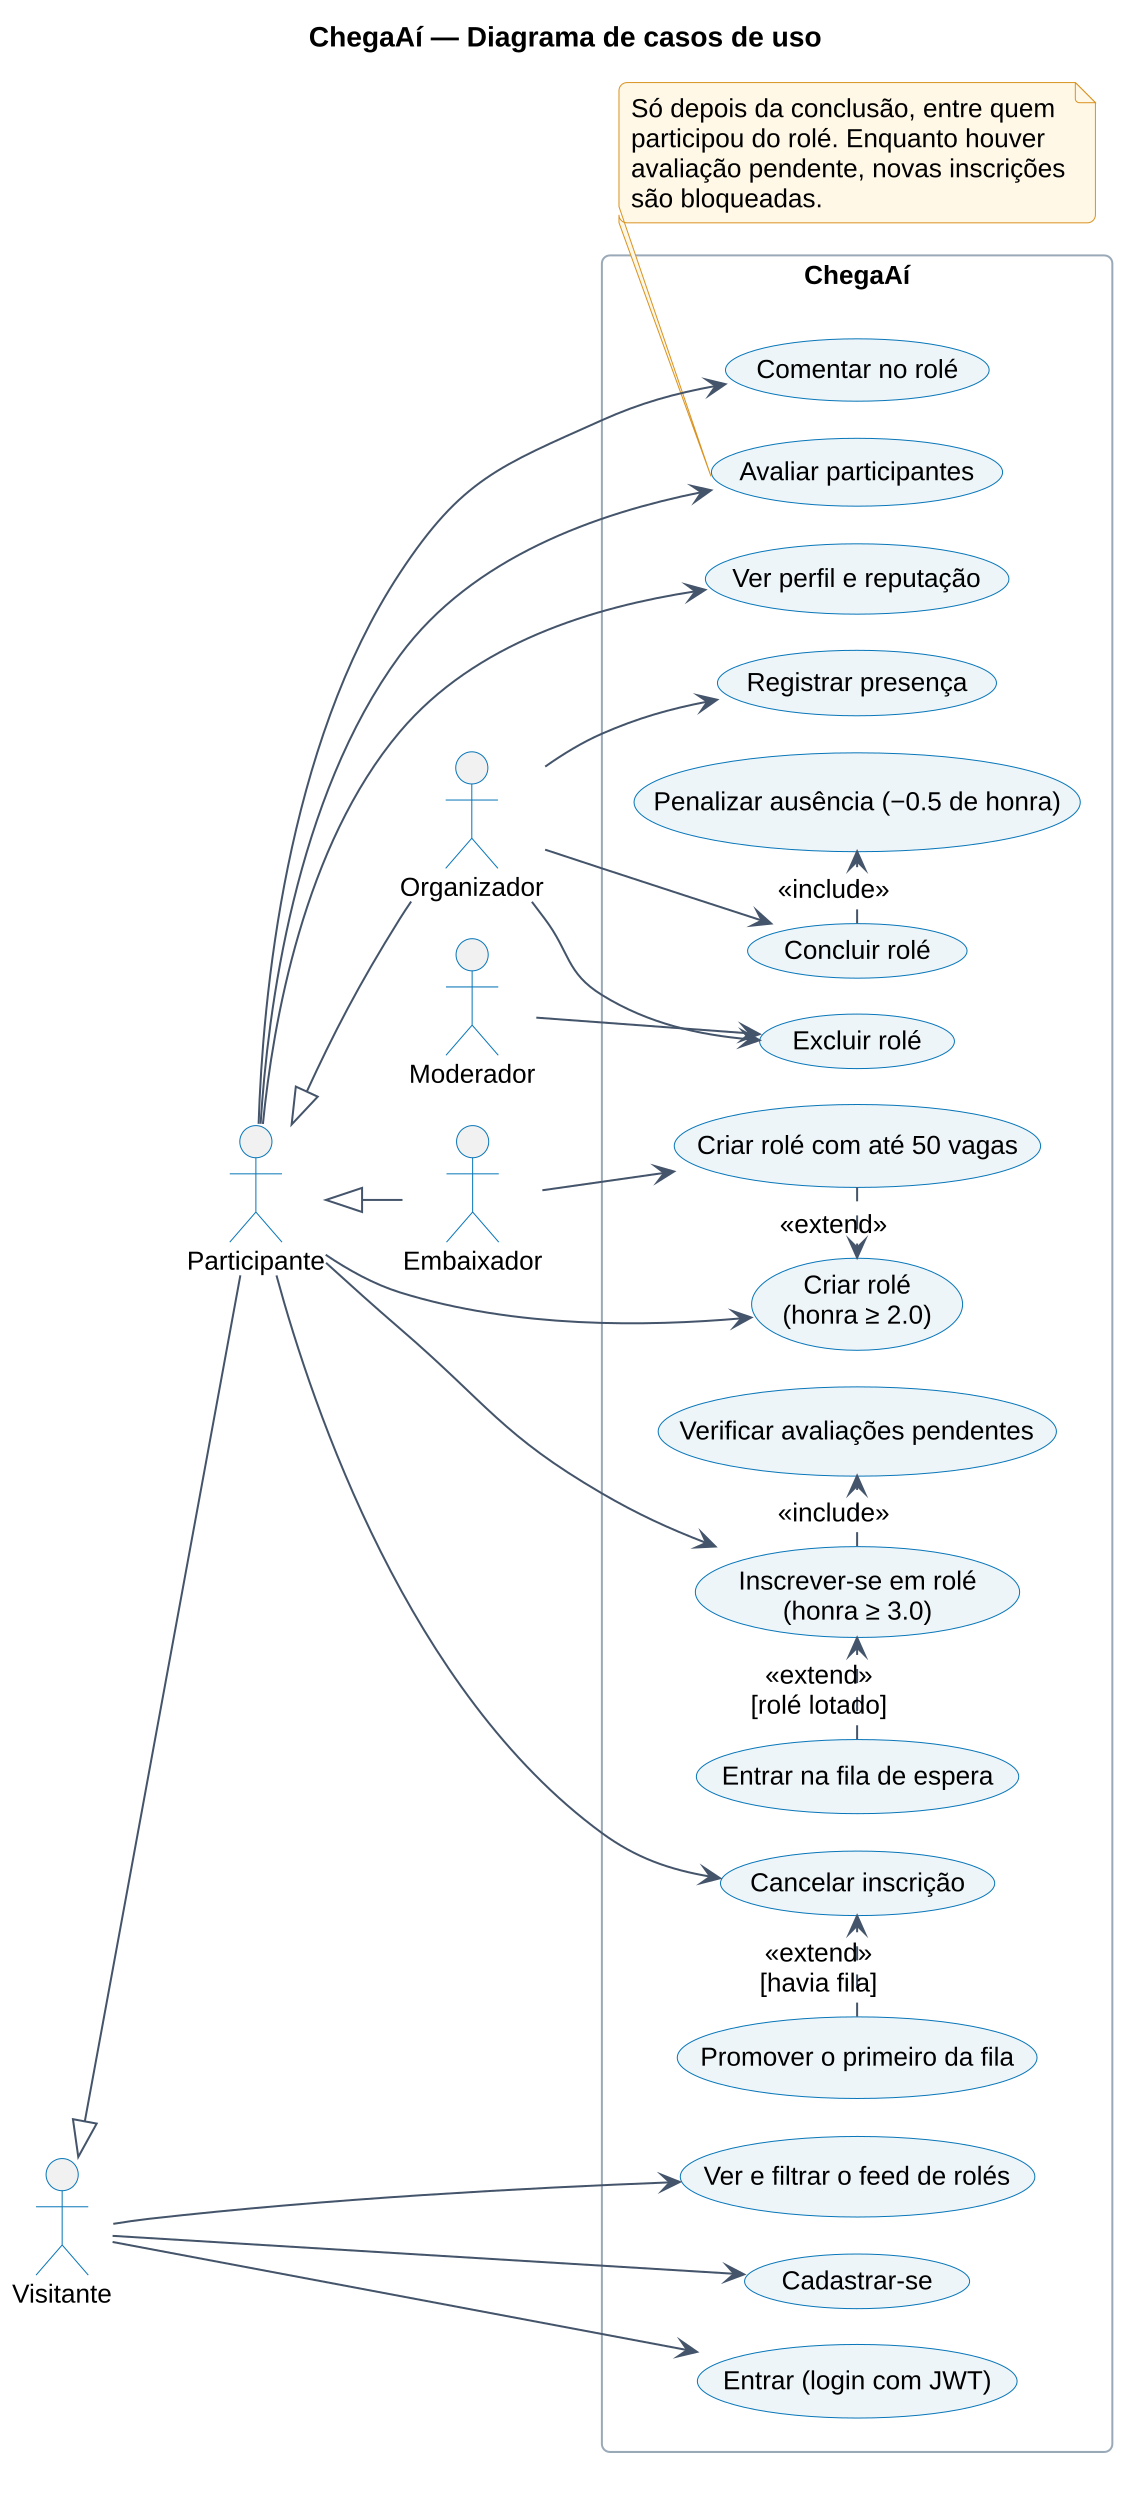
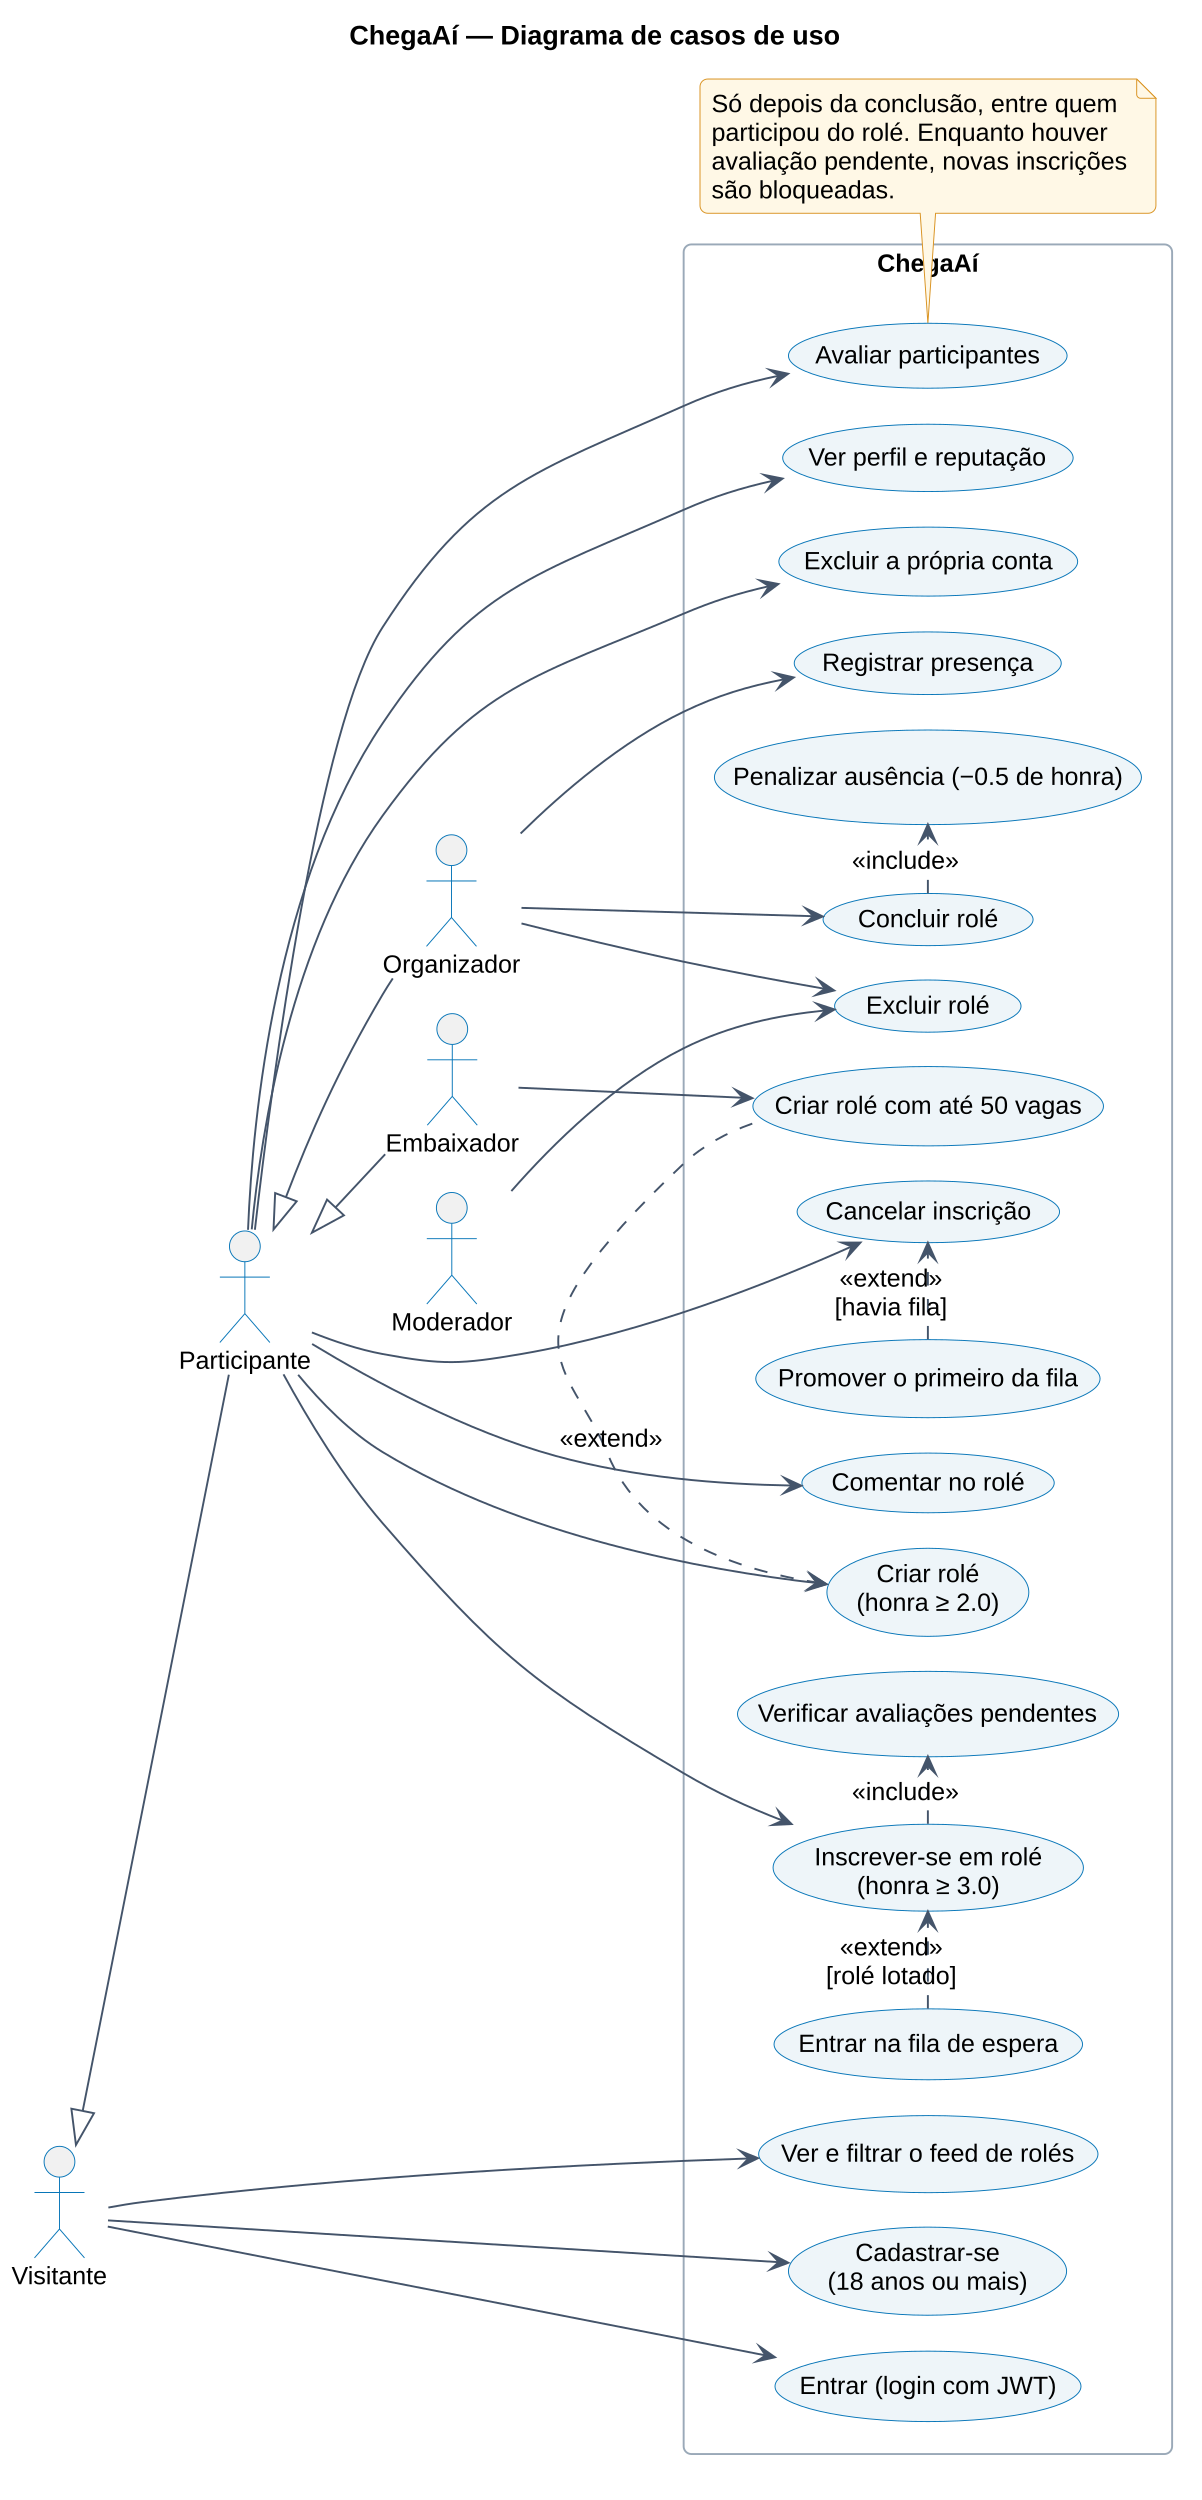
- <svg xmlns="http://www.w3.org/2000/svg" version="1.1" data-diagram-type="DESCRIPTION" style="width:569px;height:1244px;background:#FFFFFF;" width="569px" height="1244px" viewBox="0 0 569 1244" zoomAndPan="magnify" preserveAspectRatio="none" contentStyleType="text/css">
+ <svg xmlns="http://www.w3.org/2000/svg" version="1.1" data-diagram-type="DESCRIPTION" style="width:625px;height:1300px;background:#FFFFFF;" width="625px" height="1300px" viewBox="0 0 625 1300" zoomAndPan="magnify" preserveAspectRatio="none" contentStyleType="text/css">
  <defs />
  <g font-family="sans-serif" lengthAdjust="spacing">
    <g class="title" data-source-line="3">
-       <text x="153.654" y="23.132" fill="#000" font-size="14" textLength="255.192" font-weight="700" font-family="Arial">ChegaAí — Diagrama de casos de uso</text>
+       <text x="181.654" y="23.132" fill="#000" font-size="14" textLength="255.192" font-weight="700" font-family="Arial">ChegaAí — Diagrama de casos de uso</text>
    </g>
    <g class="cluster" data-qualified-name="ChegaA." id="ent0009" data-source-line="15">
-       <rect x="299.5" y="127.099" width="254" height="1093" fill="none" style="stroke:#9AA9B8;stroke-width:1;" rx="4" ry="4" />
-       <text x="400.135" y="141.292" fill="#000" font-size="13" textLength="52.73" font-weight="700" font-family="Arial">ChegaAí</text>
+       <rect x="355.5" y="127.099" width="254" height="1149" fill="none" style="stroke:#9AA9B8;stroke-width:1;" rx="4" ry="4" />
+       <text x="456.135" y="141.292" fill="#000" font-size="13" textLength="52.73" font-weight="700" font-family="Arial">ChegaAí</text>
    </g>
    <g class="entity" data-qualified-name="Visitante" id="ent0001" data-source-line="6">
-       <ellipse cx="30.93" cy="1082.099" rx="8" ry="8" fill="#F1F1F1" style="stroke:#0876B8;stroke-width:0.5;" />
-       <path d="M30.93,1090.099 L30.93,1117.099 M17.93,1098.099 L43.93,1098.099 M30.93,1117.099 L17.93,1132.099 M30.93,1117.099 L43.93,1132.099" style="stroke:#0876B8;stroke-width:0.5;" fill="none" />
-       <text x="6" y="1145.792" fill="#000" font-size="13" textLength="49.861" font-family="Arial">Visitante</text>
+       <ellipse cx="30.93" cy="1124.099" rx="8" ry="8" fill="#F1F1F1" style="stroke:#0876B8;stroke-width:0.5;" />
+       <path d="M30.93,1132.099 L30.93,1159.099 M17.93,1140.099 L43.93,1140.099 M30.93,1159.099 L17.93,1174.099 M30.93,1159.099 L43.93,1174.099" style="stroke:#0876B8;stroke-width:0.5;" fill="none" />
+       <text x="6" y="1187.792" fill="#000" font-size="13" textLength="49.861" font-family="Arial">Visitante</text>
    </g>
    <g class="entity" data-qualified-name="Participante" id="ent0002" data-source-line="7">
-       <ellipse cx="127.325" cy="568.099" rx="8" ry="8" fill="#F1F1F1" style="stroke:#0876B8;stroke-width:0.5;" />
-       <path d="M127.325,576.099 L127.325,603.099 M114.325,584.099 L140.325,584.099 M127.325,603.099 L114.325,618.099 M127.325,603.099 L140.325,618.099" style="stroke:#0876B8;stroke-width:0.5;" fill="none" />
-       <text x="93" y="631.792" fill="#000" font-size="13" textLength="68.65" font-family="Arial">Participante</text>
+       <ellipse cx="127.325" cy="648.099" rx="8" ry="8" fill="#F1F1F1" style="stroke:#0876B8;stroke-width:0.5;" />
+       <path d="M127.325,656.099 L127.325,683.099 M114.325,664.099 L140.325,664.099 M127.325,683.099 L114.325,698.099 M127.325,683.099 L140.325,698.099" style="stroke:#0876B8;stroke-width:0.5;" fill="none" />
+       <text x="93" y="711.792" fill="#000" font-size="13" textLength="68.65" font-family="Arial">Participante</text>
    </g>
    <g class="entity" data-qualified-name="Organizador" id="ent0003" data-source-line="8">
-       <ellipse cx="234.769" cy="382.099" rx="8" ry="8" fill="#F1F1F1" style="stroke:#0876B8;stroke-width:0.5;" />
-       <path d="M234.769,390.099 L234.769,417.099 M221.769,398.099 L247.769,398.099 M234.769,417.099 L221.769,432.099 M234.769,417.099 L247.769,432.099" style="stroke:#0876B8;stroke-width:0.5;" fill="none" />
-       <text x="199" y="445.792" fill="#000" font-size="13" textLength="71.538" font-family="Arial">Organizador</text>
+       <ellipse cx="234.769" cy="442.099" rx="8" ry="8" fill="#F1F1F1" style="stroke:#0876B8;stroke-width:0.5;" />
+       <path d="M234.769,450.099 L234.769,477.099 M221.769,458.099 L247.769,458.099 M234.769,477.099 L221.769,492.099 M234.769,477.099 L247.769,492.099" style="stroke:#0876B8;stroke-width:0.5;" fill="none" />
+       <text x="199" y="505.792" fill="#000" font-size="13" textLength="71.538" font-family="Arial">Organizador</text>
    </g>
    <g class="entity" data-qualified-name="Embaixador" id="ent0004" data-source-line="9">
-       <ellipse cx="235.184" cy="568.099" rx="8" ry="8" fill="#F1F1F1" style="stroke:#0876B8;stroke-width:0.5;" />
-       <path d="M235.184,576.099 L235.184,603.099 M222.184,584.099 L248.184,584.099 M235.184,603.099 L222.184,618.099 M235.184,603.099 L248.184,618.099" style="stroke:#0876B8;stroke-width:0.5;" fill="none" />
-       <text x="200.5" y="631.792" fill="#000" font-size="13" textLength="69.367" font-family="Arial">Embaixador</text>
+       <ellipse cx="235.184" cy="535.099" rx="8" ry="8" fill="#F1F1F1" style="stroke:#0876B8;stroke-width:0.5;" />
+       <path d="M235.184,543.099 L235.184,570.099 M222.184,551.099 L248.184,551.099 M235.184,570.099 L222.184,585.099 M235.184,570.099 L248.184,585.099" style="stroke:#0876B8;stroke-width:0.5;" fill="none" />
+       <text x="200.5" y="598.792" fill="#000" font-size="13" textLength="69.367" font-family="Arial">Embaixador</text>
    </g>
    <g class="entity" data-qualified-name="Moderador" id="ent0005" data-source-line="10">
-       <ellipse cx="234.934" cy="475.099" rx="8" ry="8" fill="#F1F1F1" style="stroke:#0876B8;stroke-width:0.5;" />
-       <path d="M234.934,483.099 L234.934,510.099 M221.934,491.099 L247.934,491.099 M234.934,510.099 L221.934,525.099 M234.934,510.099 L247.934,525.099" style="stroke:#0876B8;stroke-width:0.5;" fill="none" />
-       <text x="203.5" y="538.792" fill="#000" font-size="13" textLength="62.867" font-family="Arial">Moderador</text>
-     </g>
-     <g class="entity" data-qualified-name="GMN46" id="ent0047" data-source-line="63">
-       <path d="M308,45.099 L308,102.791 L353.812,237.066 L308,110.791 L308,106.894 A4,4 0 0 0 312,110.894 L541.081,110.894 A4,4 0 0 0 545.081,106.894 L545.081,51.099 L535.081,41.099 L312,41.099 A4,4 0 0 0 308,45.099" style="stroke:#D99220;stroke-width:0.5;" fill="#FFF8E6" />
-       <path d="M535.081,41.099 L535.081,49.099 A2,2 0 0 0 537.081,51.099 L545.081,51.099 L535.081,41.099" style="stroke:#D99220;stroke-width:0.5;" fill="#FFF8E6" />
-       <text x="314" y="58.292" fill="#000" font-size="13" textLength="211.028" font-family="Arial">Só depois da conclusão, entre quem</text>
-       <text x="314" y="73.241" fill="#000" font-size="13" textLength="205.975" font-family="Arial">participou do rolé. Enquanto houver</text>
-       <text x="314" y="88.19" fill="#000" font-size="13" textLength="216.081" font-family="Arial">avaliação pendente, novas inscrições</text>
-       <text x="314" y="103.139" fill="#000" font-size="13" textLength="95.412" font-family="Arial">são bloqueadas.</text>
+       <ellipse cx="234.934" cy="628.099" rx="8" ry="8" fill="#F1F1F1" style="stroke:#0876B8;stroke-width:0.5;" />
+       <path d="M234.934,636.099 L234.934,663.099 M221.934,644.099 L247.934,644.099 M234.934,663.099 L221.934,678.099 M234.934,663.099 L247.934,678.099" style="stroke:#0876B8;stroke-width:0.5;" fill="none" />
+       <text x="203.5" y="691.792" fill="#000" font-size="13" textLength="62.867" font-family="Arial">Moderador</text>
+     </g>
+     <g class="entity" data-qualified-name="GMN48" id="ent0049" data-source-line="65">
+       <path d="M364,45.099 L364,106.894 A4,4 0 0 0 368,110.894 L478.5,110.894 L482.5,168.067 L486.5,110.894 L597.081,110.894 A4,4 0 0 0 601.081,106.894 L601.081,51.099 L591.081,41.099 L368,41.099 A4,4 0 0 0 364,45.099" style="stroke:#D99220;stroke-width:0.5;" fill="#FFF8E6" />
+       <path d="M591.081,41.099 L591.081,49.099 A2,2 0 0 0 593.081,51.099 L601.081,51.099 L591.081,41.099" style="stroke:#D99220;stroke-width:0.5;" fill="#FFF8E6" />
+       <text x="370" y="58.292" fill="#000" font-size="13" textLength="211.028" font-family="Arial">Só depois da conclusão, entre quem</text>
+       <text x="370" y="73.241" fill="#000" font-size="13" textLength="205.975" font-family="Arial">participou do rolé. Enquanto houver</text>
+       <text x="370" y="88.19" fill="#000" font-size="13" textLength="216.081" font-family="Arial">avaliação pendente, novas inscrições</text>
+       <text x="370" y="103.139" fill="#000" font-size="13" textLength="95.412" font-family="Arial">são bloqueadas.</text>
    </g>
    <g class="entity" data-qualified-name="ChegaA..UC_Feed" id="ent0010" data-source-line="16">
-       <ellipse cx="426.725" cy="1083.144" rx="88.225" ry="20.045" fill="#EEF5F9" style="stroke:#0876B8;stroke-width:0.5;" />
-       <text x="350.131" y="1087.118" fill="#000" font-size="13" textLength="153.188" font-family="Arial">Ver e filtrar o feed de rolés</text>
+       <ellipse cx="482.725" cy="1120.144" rx="88.225" ry="20.045" fill="#EEF5F9" style="stroke:#0876B8;stroke-width:0.5;" />
+       <text x="406.131" y="1124.118" fill="#000" font-size="13" textLength="153.188" font-family="Arial">Ver e filtrar o feed de rolés</text>
    </g>
    <g class="entity" data-qualified-name="ChegaA..UC_Cadastro" id="ent0011" data-source-line="17">
-       <ellipse cx="426.491" cy="1135.197" rx="55.991" ry="13.598" fill="#EEF5F9" style="stroke:#0876B8;stroke-width:0.5;" />
-       <text x="388.922" y="1139.171" fill="#000" font-size="13" textLength="75.137" font-family="Arial">Cadastrar-se</text>
+       <ellipse cx="482.314" cy="1181.015" rx="72.314" ry="22.916" fill="#EEF5F9" style="stroke:#0876B8;stroke-width:0.5;" />
+       <text x="444.745" y="1175.727" fill="#000" font-size="13" textLength="75.137" font-family="Arial">Cadastrar-se</text>
+       <text x="430.288" y="1190.675" fill="#000" font-size="13" textLength="104.051" font-family="Arial">(18 anos ou mais)</text>
    </g>
    <g class="entity" data-qualified-name="ChegaA..UC_Login" id="ent0012" data-source-line="18">
-       <ellipse cx="426.557" cy="1184.91" rx="79.557" ry="18.311" fill="#EEF5F9" style="stroke:#0876B8;stroke-width:0.5;" />
-       <text x="359.741" y="1188.884" fill="#000" font-size="13" textLength="133.631" font-family="Arial">Entrar (login com JWT)</text>
+       <ellipse cx="482.557" cy="1240.91" rx="79.557" ry="18.311" fill="#EEF5F9" style="stroke:#0876B8;stroke-width:0.5;" />
+       <text x="415.741" y="1244.884" fill="#000" font-size="13" textLength="133.631" font-family="Arial">Entrar (login com JWT)</text>
    </g>
    <g class="entity" data-qualified-name="ChegaA..UC_Criar" id="ent0013" data-source-line="20">
-       <ellipse cx="426.493" cy="649.004" rx="52.493" ry="22.905" fill="#EEF5F9" style="stroke:#0876B8;stroke-width:0.5;" />
-       <text x="399.766" y="643.699" fill="#000" font-size="13" textLength="53.454" font-family="Arial">Criar rolé</text>
-       <text x="389.324" y="658.648" fill="#000" font-size="13" textLength="74.337" font-family="Arial">(honra ≥ 2.0)</text>
+       <ellipse cx="482.493" cy="828.004" rx="52.493" ry="22.905" fill="#EEF5F9" style="stroke:#0876B8;stroke-width:0.5;" />
+       <text x="455.766" y="822.699" fill="#000" font-size="13" textLength="53.454" font-family="Arial">Criar rolé</text>
+       <text x="445.324" y="837.648" fill="#000" font-size="13" textLength="74.337" font-family="Arial">(honra ≥ 2.0)</text>
    </g>
    <g class="entity" data-qualified-name="ChegaA..UC_CriarGrande" id="ent0014" data-source-line="21">
-       <ellipse cx="426.654" cy="570.23" rx="91.154" ry="20.631" fill="#EEF5F9" style="stroke:#0876B8;stroke-width:0.5;" />
-       <text x="346.814" y="574.204" fill="#000" font-size="13" textLength="159.682" font-family="Arial">Criar rolé com até 50 vagas</text>
+       <ellipse cx="482.654" cy="575.23" rx="91.154" ry="20.631" fill="#EEF5F9" style="stroke:#0876B8;stroke-width:0.5;" />
+       <text x="402.814" y="579.204" fill="#000" font-size="13" textLength="159.682" font-family="Arial">Criar rolé com até 50 vagas</text>
    </g>
    <g class="entity" data-qualified-name="ChegaA..UC_Inscrever" id="ent0015" data-source-line="22">
-       <ellipse cx="426.688" cy="792.203" rx="80.688" ry="22.604" fill="#EEF5F9" style="stroke:#0876B8;stroke-width:0.5;" />
-       <text x="367.448" y="790.969" fill="#000" font-size="13" textLength="118.479" font-family="Arial">Inscrever-se em rolé</text>
-       <text x="389.519" y="805.917" fill="#000" font-size="13" textLength="74.337" font-family="Arial">(honra ≥ 3.0)</text>
+       <ellipse cx="482.688" cy="971.203" rx="80.688" ry="22.604" fill="#EEF5F9" style="stroke:#0876B8;stroke-width:0.5;" />
+       <text x="423.448" y="969.969" fill="#000" font-size="13" textLength="118.479" font-family="Arial">Inscrever-se em rolé</text>
+       <text x="445.519" y="984.917" fill="#000" font-size="13" textLength="74.337" font-family="Arial">(honra ≥ 3.0)</text>
    </g>
    <g class="entity" data-qualified-name="ChegaA..UC_Pendencias" id="ent0016" data-source-line="23">
-       <ellipse cx="426.59" cy="712.317" rx="99.09" ry="22.218" fill="#EEF5F9" style="stroke:#0876B8;stroke-width:0.5;" />
-       <text x="338.065" y="716.291" fill="#000" font-size="13" textLength="177.049" font-family="Arial">Verificar avaliações pendentes</text>
+       <ellipse cx="482.59" cy="891.317" rx="99.09" ry="22.218" fill="#EEF5F9" style="stroke:#0876B8;stroke-width:0.5;" />
+       <text x="394.065" y="895.291" fill="#000" font-size="13" textLength="177.049" font-family="Arial">Verificar avaliações pendentes</text>
    </g>
    <g class="entity" data-qualified-name="ChegaA..UC_Fila" id="ent0017" data-source-line="24">
-       <ellipse cx="426.714" cy="884.041" rx="80.214" ry="18.443" fill="#EEF5F9" style="stroke:#0876B8;stroke-width:0.5;" />
-       <text x="359.147" y="888.016" fill="#000" font-size="13" textLength="135.135" font-family="Arial">Entrar na fila de espera</text>
+       <ellipse cx="482.714" cy="1063.041" rx="80.214" ry="18.443" fill="#EEF5F9" style="stroke:#0876B8;stroke-width:0.5;" />
+       <text x="415.147" y="1067.016" fill="#000" font-size="13" textLength="135.135" font-family="Arial">Entrar na fila de espera</text>
    </g>
    <g class="entity" data-qualified-name="ChegaA..UC_Cancelar" id="ent0018" data-source-line="25">
-       <ellipse cx="426.733" cy="937.145" rx="68.233" ry="16.047" fill="#EEF5F9" style="stroke:#0876B8;stroke-width:0.5;" />
-       <text x="373.266" y="941.12" fill="#000" font-size="13" textLength="106.933" font-family="Arial">Cancelar inscrição</text>
+       <ellipse cx="482.733" cy="630.145" rx="68.233" ry="16.047" fill="#EEF5F9" style="stroke:#0876B8;stroke-width:0.5;" />
+       <text x="429.266" y="634.12" fill="#000" font-size="13" textLength="106.933" font-family="Arial">Cancelar inscrição</text>
    </g>
    <g class="entity" data-qualified-name="ChegaA..UC_Promover" id="ent0019" data-source-line="26">
-       <ellipse cx="426.517" cy="1023.902" rx="89.517" ry="20.303" fill="#EEF5F9" style="stroke:#0876B8;stroke-width:0.5;" />
-       <text x="348.488" y="1027.876" fill="#000" font-size="13" textLength="156.057" font-family="Arial">Promover o primeiro da fila</text>
+       <ellipse cx="482.517" cy="716.902" rx="89.517" ry="20.303" fill="#EEF5F9" style="stroke:#0876B8;stroke-width:0.5;" />
+       <text x="404.488" y="720.876" fill="#000" font-size="13" textLength="156.057" font-family="Arial">Promover o primeiro da fila</text>
    </g>
    <g class="entity" data-qualified-name="ChegaA..UC_Comentar" id="ent0020" data-source-line="27">
-       <ellipse cx="426.599" cy="184.118" rx="65.599" ry="15.52" fill="#EEF5F9" style="stroke:#0876B8;stroke-width:0.5;" />
-       <text x="376.38" y="188.093" fill="#000" font-size="13" textLength="100.439" font-family="Arial">Comentar no rolé</text>
+       <ellipse cx="482.599" cy="771.118" rx="65.599" ry="15.52" fill="#EEF5F9" style="stroke:#0876B8;stroke-width:0.5;" />
+       <text x="432.38" y="775.093" fill="#000" font-size="13" textLength="100.439" font-family="Arial">Comentar no rolé</text>
    </g>
    <g class="entity" data-qualified-name="ChegaA..UC_Avaliar" id="ent0021" data-source-line="28">
-       <ellipse cx="426.442" cy="234.987" rx="72.442" ry="16.888" fill="#EEF5F9" style="stroke:#0876B8;stroke-width:0.5;" />
-       <text x="367.914" y="238.961" fill="#000" font-size="13" textLength="117.057" font-family="Arial">Avaliar participantes</text>
+       <ellipse cx="482.442" cy="184.987" rx="72.442" ry="16.888" fill="#EEF5F9" style="stroke:#0876B8;stroke-width:0.5;" />
+       <text x="423.914" y="188.961" fill="#000" font-size="13" textLength="117.057" font-family="Arial">Avaliar participantes</text>
    </g>
    <g class="entity" data-qualified-name="ChegaA..UC_Perfil" id="ent0022" data-source-line="29">
-       <ellipse cx="426.518" cy="288.102" rx="75.518" ry="17.504" fill="#EEF5F9" style="stroke:#0876B8;stroke-width:0.5;" />
-       <text x="364.371" y="292.077" fill="#000" font-size="13" textLength="124.293" font-family="Arial">Ver perfil e reputação</text>
-     </g>
-     <g class="entity" data-qualified-name="ChegaA..UC_Presenca" id="ent0023" data-source-line="31">
-       <ellipse cx="426.424" cy="339.883" rx="69.424" ry="16.285" fill="#EEF5F9" style="stroke:#0876B8;stroke-width:0.5;" />
-       <text x="371.51" y="343.858" fill="#000" font-size="13" textLength="109.827" font-family="Arial">Registrar presença</text>
-     </g>
-     <g class="entity" data-qualified-name="ChegaA..UC_Concluir" id="ent0024" data-source-line="32">
-       <ellipse cx="426.599" cy="473.169" rx="54.599" ry="13.57" fill="#EEF5F9" style="stroke:#0876B8;stroke-width:0.5;" />
-       <text x="390.113" y="477.143" fill="#000" font-size="13" textLength="72.973" font-family="Arial">Concluir rolé</text>
-     </g>
-     <g class="entity" data-qualified-name="ChegaA..UC_Penalizar" id="ent0025" data-source-line="33">
-       <ellipse cx="426.527" cy="399.204" rx="111.027" ry="24.605" fill="#EEF5F9" style="stroke:#0876B8;stroke-width:0.5;" />
-       <text x="325.17" y="403.178" fill="#000" font-size="13" textLength="202.712" font-family="Arial">Penalizar ausência (−0.5 de honra)</text>
-     </g>
-     <g class="entity" data-qualified-name="ChegaA..UC_Excluir" id="ent0026" data-source-line="34">
-       <ellipse cx="426.464" cy="518.169" rx="48.464" ry="13.57" fill="#EEF5F9" style="stroke:#0876B8;stroke-width:0.5;" />
-       <text x="394.316" y="522.143" fill="#000" font-size="13" textLength="64.295" font-family="Arial">Excluir rolé</text>
+       <ellipse cx="482.518" cy="238.102" rx="75.518" ry="17.504" fill="#EEF5F9" style="stroke:#0876B8;stroke-width:0.5;" />
+       <text x="420.371" y="242.077" fill="#000" font-size="13" textLength="124.293" font-family="Arial">Ver perfil e reputação</text>
+     </g>
+     <g class="entity" data-qualified-name="ChegaA..UC_ExcluirConta" id="ent0023" data-source-line="30">
+       <ellipse cx="482.692" cy="292.037" rx="77.692" ry="17.938" fill="#EEF5F9" style="stroke:#0876B8;stroke-width:0.5;" />
+       <text x="418.022" y="296.011" fill="#000" font-size="13" textLength="129.34" font-family="Arial">Excluir a própria conta</text>
+     </g>
+     <g class="entity" data-qualified-name="ChegaA..UC_Presenca" id="ent0024" data-source-line="32">
+       <ellipse cx="482.424" cy="344.883" rx="69.424" ry="16.285" fill="#EEF5F9" style="stroke:#0876B8;stroke-width:0.5;" />
+       <text x="427.51" y="348.858" fill="#000" font-size="13" textLength="109.827" font-family="Arial">Registrar presença</text>
+     </g>
+     <g class="entity" data-qualified-name="ChegaA..UC_Concluir" id="ent0025" data-source-line="33">
+       <ellipse cx="482.599" cy="478.169" rx="54.599" ry="13.57" fill="#EEF5F9" style="stroke:#0876B8;stroke-width:0.5;" />
+       <text x="446.113" y="482.143" fill="#000" font-size="13" textLength="72.973" font-family="Arial">Concluir rolé</text>
+     </g>
+     <g class="entity" data-qualified-name="ChegaA..UC_Penalizar" id="ent0026" data-source-line="34">
+       <ellipse cx="482.527" cy="404.204" rx="111.027" ry="24.605" fill="#EEF5F9" style="stroke:#0876B8;stroke-width:0.5;" />
+       <text x="381.17" y="408.178" fill="#000" font-size="13" textLength="202.712" font-family="Arial">Penalizar ausência (−0.5 de honra)</text>
+     </g>
+     <g class="entity" data-qualified-name="ChegaA..UC_Excluir" id="ent0027" data-source-line="35">
+       <ellipse cx="482.464" cy="523.169" rx="48.464" ry="13.57" fill="#EEF5F9" style="stroke:#0876B8;stroke-width:0.5;" />
+       <text x="450.316" y="527.143" fill="#000" font-size="13" textLength="64.295" font-family="Arial">Excluir rolé</text>
    </g>
    <g class="link" data-entity-1="ent0001" data-entity-2="ent0002" id="lnk6" data-link-type="extension">
-       <polygon points="38.949,1073.303,48.105,1056.685,36.303,1054.515,38.949,1073.303" fill="none" style="stroke:#44546A;stroke-width:1;stroke-linejoin:miter;stroke-miterlimit:10;" />
-       <path d="M42.204,1055.6 C59.701,960.429 102.165,729.458 119.605,634.602" style="stroke:#44546A;stroke-width:1;" fill="none" />
+       <polygon points="39.494,1115.35,48.885,1098.863,37.114,1096.526,39.494,1115.35" fill="none" style="stroke:#44546A;stroke-width:1;stroke-linejoin:miter;stroke-miterlimit:10;" />
+       <path d="M42.999,1097.694 C60.68,1008.639 101.324,803.911 119.005,714.851" style="stroke:#44546A;stroke-width:1;" fill="none" />
    </g>
    <g class="link" data-entity-1="ent0002" data-entity-2="ent0003" id="lnk7" data-link-type="extension">
-       <polygon points="145.114,559.538,158.1,545.705,147.203,540.68,145.114,559.538" fill="none" style="stroke:#44546A;stroke-width:1;stroke-linejoin:miter;stroke-miterlimit:10;" />
-       <path d="M152.651,543.192 C165.925,514.408 178.163,490.448 199,457.099 C200.755,454.29 202.639,451.441 204.589,448.609" style="stroke:#44546A;stroke-width:1;" fill="none" />
+       <polygon points="142.224,639.341,154.275,624.685,143.071,620.386,142.224,639.341" fill="none" style="stroke:#44546A;stroke-width:1;stroke-linejoin:miter;stroke-miterlimit:10;" />
+       <path d="M148.673,622.536 C161.42,589.315 175.49,556.975 199,517.099 C200.631,514.332 202.401,511.539 204.25,508.768" style="stroke:#44546A;stroke-width:1;" fill="none" />
    </g>
    <g class="link" data-entity-1="ent0002" data-entity-2="ent0004" id="lnk8" data-link-type="extension">
-       <polygon points="162.171,597.099,180.171,603.099,180.171,591.099,162.171,597.099" fill="none" style="stroke:#44546A;stroke-width:1;stroke-linejoin:miter;stroke-miterlimit:10;" />
-       <path d="M180.171,597.099 C192.352,597.099 188.102,597.099 200.287,597.099" style="stroke:#44546A;stroke-width:1;" fill="none" />
-     </g>
-     <g class="link" data-entity-1="ent0001" data-entity-2="ent0010" id="lnk27" data-link-type="dependency">
-       <polygon points="338.249,1085.753,329.1,1082.107,333.253,1085.948,329.412,1090.101,338.249,1085.753" fill="#44546A" style="stroke:#44546A;stroke-width:1;stroke-linejoin:miter;stroke-miterlimit:10;" />
-       <path d="M56.369,1106.59 C62.133,1105.648 68.27,1104.745 74,1104.099 C163.754,1093.967 261.994,1088.73 333.253,1085.948" style="stroke:#44546A;stroke-width:1;" fill="none" />
-     </g>
-     <g class="link" data-entity-1="ent0001" data-entity-2="ent0011" id="lnk28" data-link-type="dependency">
-       <polygon points="370.251,1131.729,361.511,1127.188,365.26,1131.425,361.024,1135.174,370.251,1131.729" fill="#44546A" style="stroke:#44546A;stroke-width:1;stroke-linejoin:miter;stroke-miterlimit:10;" />
-       <path d="M56.023,1112.564 C117.763,1116.329 278.231,1126.117 365.26,1131.425" style="stroke:#44546A;stroke-width:1;" fill="none" />
-     </g>
-     <g class="link" data-entity-1="ent0001" data-entity-2="ent0012" id="lnk29" data-link-type="dependency">
-       <polygon points="346.832,1170.305,338.726,1164.71,341.918,1169.381,337.248,1172.572,346.832,1170.305" fill="#44546A" style="stroke:#44546A;stroke-width:1;stroke-linejoin:miter;stroke-miterlimit:10;" />
-       <path d="M56.023,1115.616 C112.59,1126.254 251.311,1152.341 341.918,1169.381" style="stroke:#44546A;stroke-width:1;" fill="none" />
-     </g>
-     <g class="link" data-entity-1="ent0002" data-entity-2="ent0013" id="lnk30" data-link-type="dependency">
-       <polygon points="373.824,655.59,364.512,652.381,368.843,656.021,365.203,660.351,373.824,655.59" fill="#44546A" style="stroke:#44546A;stroke-width:1;stroke-linejoin:miter;stroke-miterlimit:10;" />
-       <path d="M162.067,624.376 C173.173,631.875 186.025,639.052 199,643.099 C256.832,661.134 322.068,660.073 368.843,656.021" style="stroke:#44546A;stroke-width:1;" fill="none" />
-     </g>
-     <g class="link" data-entity-1="ent0002" data-entity-2="ent0015" id="lnk31" data-link-type="dependency">
-       <polygon points="356.005,769.545,349.056,762.565,351.342,767.739,346.167,770.025,356.005,769.545" fill="#44546A" style="stroke:#44546A;stroke-width:1;stroke-linejoin:miter;stroke-miterlimit:10;" />
-       <path d="M162.242,628.39 C173.783,638.916 186.848,650.638 199,661.099 C242.69,698.708 249.692,714.073 299.5,743.099 C317.041,753.321 332.451,760.424 351.342,767.739" style="stroke:#44546A;stroke-width:1;" fill="none" />
-     </g>
-     <g class="link" data-entity-1="ent0002" data-entity-2="ent0018" id="lnk32" data-link-type="dependency">
-       <polygon points="358.305,934.618,350.103,929.166,353.376,933.78,348.762,937.053,358.305,934.618" fill="#44546A" style="stroke:#44546A;stroke-width:1;stroke-linejoin:miter;stroke-miterlimit:10;" />
-       <path d="M137.574,634.653 C155.875,701.823 203.872,842.048 299.5,912.099 C316.411,924.487 332.962,930.31 353.376,933.78" style="stroke:#44546A;stroke-width:1;" fill="none" />
-     </g>
-     <g class="link" data-entity-1="ent0002" data-entity-2="ent0020" id="lnk33" data-link-type="dependency">
-       <polygon points="360.967,191.154,351.394,188.842,356.049,192.056,352.836,196.711,360.967,191.154" fill="#44546A" style="stroke:#44546A;stroke-width:1;stroke-linejoin:miter;stroke-miterlimit:10;" />
-       <path d="M128.683,559.219 C130.704,496.969 142.168,371.348 199,285.099 C229.812,238.337 248.405,232.019 299.5,209.099 C318.627,200.519 335.778,195.77 356.049,192.056" style="stroke:#44546A;stroke-width:1;" fill="none" />
-     </g>
-     <g class="link" data-entity-1="ent0002" data-entity-2="ent0021" id="lnk34" data-link-type="dependency">
-       <polygon points="353.878,243.947,344.265,241.804,348.976,244.934,345.845,249.646,353.878,243.947" fill="#44546A" style="stroke:#44546A;stroke-width:1;stroke-linejoin:miter;stroke-miterlimit:10;" />
-       <path d="M129.675,559.194 C133.192,503.09 146.835,396.961 199,326.099 C235.115,277.04 297.187,255.371 348.976,244.934" style="stroke:#44546A;stroke-width:1;" fill="none" />
-     </g>
-     <g class="link" data-entity-1="ent0002" data-entity-2="ent0022" id="lnk35" data-link-type="dependency">
-       <polygon points="350.941,293.489,341.439,290.901,345.999,294.248,342.652,298.808,350.941,293.489" fill="#44546A" style="stroke:#44546A;stroke-width:1;stroke-linejoin:miter;stroke-miterlimit:10;" />
-       <path d="M130.83,559.278 C135.764,509.235 151.134,420.757 199,364.099 C236.408,319.82 295.53,301.995 345.999,294.248" style="stroke:#44546A;stroke-width:1;" fill="none" />
-     </g>
-     <g class="link" data-entity-1="ent0004" data-entity-2="ent0014" id="lnk36" data-link-type="dependency">
-       <polygon points="335.396,582.937,325.922,580.246,330.446,583.642,327.05,588.166,335.396,582.937" fill="#44546A" style="stroke:#44546A;stroke-width:1;stroke-linejoin:miter;stroke-miterlimit:10;" />
-       <path d="M269.879,592.272 C288.296,589.647 307.085,586.97 330.446,583.642" style="stroke:#44546A;stroke-width:1;" fill="none" />
-     </g>
-     <g class="link" data-entity-1="ent0014" data-entity-2="ent0013" id="lnk37" data-link-type="dependency">
-       <polygon points="426.5,625.823,430.5,616.823,426.5,620.823,422.5,616.823,426.5,625.823" fill="#44546A" style="stroke:#44546A;stroke-width:1;stroke-linejoin:miter;stroke-miterlimit:10;" />
-       <path d="M426.5,590.79 C426.5,601.542 426.5,609.718 426.5,620.823" style="stroke:#44546A;stroke-width:1;stroke-dasharray:7,7;" fill="none" />
-       <text x="388" y="613.542" fill="#000" font-size="13" textLength="53.492" font-family="Arial">«extend»</text>
-     </g>
-     <g class="link" data-entity-1="ent0015" data-entity-2="ent0016" id="lnk38" data-link-type="dependency">
-       <polygon points="426.5,734.313,422.5,743.313,426.5,739.313,430.5,743.313,426.5,734.313" fill="#44546A" style="stroke:#44546A;stroke-width:1;stroke-linejoin:miter;stroke-miterlimit:10;" />
-       <path d="M426.5,769.388 C426.5,758.394 426.5,750.242 426.5,739.313" style="stroke:#44546A;stroke-width:1;stroke-dasharray:7,7;" fill="none" />
-       <text x="387" y="757.042" fill="#000" font-size="13" textLength="55.656" font-family="Arial">«include»</text>
-     </g>
-     <g class="link" data-entity-1="ent0017" data-entity-2="ent0015" id="lnk39" data-link-type="dependency">
-       <polygon points="426.5,814.925,422.5,823.925,426.5,819.925,430.5,823.925,426.5,814.925" fill="#44546A" style="stroke:#44546A;stroke-width:1;stroke-linejoin:miter;stroke-miterlimit:10;" />
-       <path d="M426.5,865.481 C426.5,850.885 426.5,835.505 426.5,819.925" style="stroke:#44546A;stroke-width:1;stroke-dasharray:7,7;" fill="none" />
-       <text x="380.72" y="837.792" fill="#000" font-size="13" textLength="53.492" font-family="Arial">«extend»</text>
-       <text x="373.5" y="852.741" fill="#000" font-size="13" textLength="67.933" font-family="Arial">[rolé lotado]</text>
-     </g>
-     <g class="link" data-entity-1="ent0019" data-entity-2="ent0018" id="lnk40" data-link-type="dependency">
-       <polygon points="426.5,953.222,422.5,962.222,426.5,958.222,430.5,962.222,426.5,953.222" fill="#44546A" style="stroke:#44546A;stroke-width:1;stroke-linejoin:miter;stroke-miterlimit:10;" />
-       <path d="M426.5,1003.481 C426.5,988.105 426.5,972.397 426.5,958.222" style="stroke:#44546A;stroke-width:1;stroke-dasharray:7,7;" fill="none" />
-       <text x="380.52" y="976.042" fill="#000" font-size="13" textLength="53.492" font-family="Arial">«extend»</text>
-       <text x="378" y="990.991" fill="#000" font-size="13" textLength="58.532" font-family="Arial">[havia fila]</text>
-     </g>
-     <g class="link" data-entity-1="ent0003" data-entity-2="ent0023" id="lnk41" data-link-type="dependency">
-       <polygon points="356.843,348.191,347.245,345.985,351.935,349.147,348.773,353.838,356.843,348.191" fill="#44546A" style="stroke:#44546A;stroke-width:1;stroke-linejoin:miter;stroke-miterlimit:10;" />
-       <path d="M271.292,381.466 C280.071,375.274 289.768,369.345 299.5,365.099 C317.386,357.295 332.857,352.861 351.935,349.147" style="stroke:#44546A;stroke-width:1;" fill="none" />
-     </g>
-     <g class="link" data-entity-1="ent0003" data-entity-2="ent0024" id="lnk42" data-link-type="dependency">
-       <polygon points="383.77,459.575,376.445,452.992,379.015,458.032,373.975,460.601,383.77,459.575" fill="#44546A" style="stroke:#44546A;stroke-width:1;stroke-linejoin:miter;stroke-miterlimit:10;" />
-       <path d="M271.257,422.792 C280.448,425.831 290.343,429.095 299.5,432.099 C327.587,441.313 354.469,450.063 379.015,458.032" style="stroke:#44546A;stroke-width:1;" fill="none" />
-     </g>
-     <g class="link" data-entity-1="ent0003" data-entity-2="ent0026" id="lnk43" data-link-type="dependency">
-       <polygon points="377.949,517.602,369.335,512.828,372.968,517.163,368.633,520.797,377.949,517.602" fill="#44546A" style="stroke:#44546A;stroke-width:1;stroke-linejoin:miter;stroke-miterlimit:10;" />
-       <path d="M264.672,448.738 C266.816,451.566 268.943,454.376 271,457.099 C283.725,473.944 281.546,483.994 299.5,495.099 C322.856,509.544 348.02,514.967 372.968,517.163" style="stroke:#44546A;stroke-width:1;" fill="none" />
-     </g>
-     <g class="link" data-entity-1="ent0024" data-entity-2="ent0025" id="lnk44" data-link-type="dependency">
-       <polygon points="426.5,423.662,422.5,432.662,426.5,428.662,430.5,432.662,426.5,423.662" fill="#44546A" style="stroke:#44546A;stroke-width:1;stroke-linejoin:miter;stroke-miterlimit:10;" />
-       <path d="M426.5,459.526 C426.5,449.512 426.5,440.609 426.5,428.662" style="stroke:#44546A;stroke-width:1;stroke-dasharray:7,7;" fill="none" />
-       <text x="387" y="446.792" fill="#000" font-size="13" textLength="55.656" font-family="Arial">«include»</text>
-     </g>
-     <g class="link" data-entity-1="ent0005" data-entity-2="ent0026" id="lnk45" data-link-type="dependency">
-       <polygon points="377.959,514.586,369.278,509.934,372.973,514.218,368.689,517.912,377.959,514.586" fill="#44546A" style="stroke:#44546A;stroke-width:1;stroke-linejoin:miter;stroke-miterlimit:10;" />
-       <path d="M266.868,506.379 C296.968,508.603 338.181,511.648 372.973,514.218" style="stroke:#44546A;stroke-width:1;" fill="none" />
+       <polygon points="162.171,641.034,178.84,631.972,170.069,623.782,162.171,641.034" fill="none" style="stroke:#44546A;stroke-width:1;stroke-linejoin:miter;stroke-miterlimit:10;" />
+       <path d="M174.455,627.877 C186.636,614.83 188.102,613.259 200.287,600.208" style="stroke:#44546A;stroke-width:1;" fill="none" />
+     </g>
+     <g class="link" data-entity-1="ent0001" data-entity-2="ent0010" id="lnk28" data-link-type="dependency">
+       <polygon points="394.159,1122.251,385.029,1118.558,389.162,1122.42,385.299,1126.553,394.159,1122.251" fill="#44546A" style="stroke:#44546A;stroke-width:1;stroke-linejoin:miter;stroke-miterlimit:10;" />
+       <path d="M56.347,1147.919 C62.112,1146.843 68.255,1145.819 74,1145.099 C183.889,1131.319 306.444,1125.216 389.162,1122.42" style="stroke:#44546A;stroke-width:1;" fill="none" />
+     </g>
+     <g class="link" data-entity-1="ent0001" data-entity-2="ent0011" id="lnk29" data-link-type="dependency">
+       <polygon points="409.942,1176.641,401.208,1172.089,404.951,1176.33,400.71,1180.074,409.942,1176.641" fill="#44546A" style="stroke:#44546A;stroke-width:1;stroke-linejoin:miter;stroke-miterlimit:10;" />
+       <path d="M56.167,1154.604 C122.088,1158.71 301.965,1169.915 404.951,1176.33" style="stroke:#44546A;stroke-width:1;" fill="none" />
+     </g>
+     <g class="link" data-entity-1="ent0001" data-entity-2="ent0012" id="lnk30" data-link-type="dependency">
+       <polygon points="402.993,1225.766,394.927,1220.114,398.086,1224.807,393.393,1227.966,402.993,1225.766" fill="#44546A" style="stroke:#44546A;stroke-width:1;stroke-linejoin:miter;stroke-miterlimit:10;" />
+       <path d="M56.046,1157.835 C67.273,1160.045 80.82,1162.709 93,1165.099 C200.4,1186.168 319.61,1209.475 398.086,1224.807" style="stroke:#44546A;stroke-width:1;" fill="none" />
+     </g>
+     <g class="link" data-entity-1="ent0002" data-entity-2="ent0013" id="lnk31" data-link-type="dependency">
+       <polygon points="429.821,823.787,421.344,818.773,424.855,823.209,420.419,826.72,429.821,823.787" fill="#44546A" style="stroke:#44546A;stroke-width:1;stroke-linejoin:miter;stroke-miterlimit:10;" />
+       <path d="M155.052,714.9 C166.973,729.379 182.153,744.861 199,755.099 C271.619,799.227 365.402,816.29 424.855,823.209" style="stroke:#44546A;stroke-width:1;" fill="none" />
+     </g>
+     <g class="link" data-entity-1="ent0002" data-entity-2="ent0015" id="lnk32" data-link-type="dependency">
+       <polygon points="411.618,948.519,404.673,941.535,406.956,946.711,401.78,948.993,411.618,948.519" fill="#44546A" style="stroke:#44546A;stroke-width:1;stroke-linejoin:miter;stroke-miterlimit:10;" />
+       <path d="M147.419,714.662 C160.239,738.209 178.532,768.467 199,792.099 C258.2,860.448 277.576,876.229 355.5,922.099 C372.895,932.338 388.161,939.419 406.956,946.711" style="stroke:#44546A;stroke-width:1;" fill="none" />
+     </g>
+     <g class="link" data-entity-1="ent0002" data-entity-2="ent0018" id="lnk33" data-link-type="dependency">
+       <polygon points="447.45,646.114,437.601,646.133,442.884,648.153,440.864,653.437,447.45,646.114" fill="#44546A" style="stroke:#44546A;stroke-width:1;stroke-linejoin:miter;stroke-miterlimit:10;" />
+       <path d="M162.194,692.874 C173.62,697.442 186.628,701.81 199,704.099 C230.466,709.918 239.456,709.482 271,704.099 C335.534,693.086 402.035,666.403 442.884,648.153" style="stroke:#44546A;stroke-width:1;" fill="none" />
+     </g>
+     <g class="link" data-entity-1="ent0002" data-entity-2="ent0020" id="lnk34" data-link-type="dependency">
+       <polygon points="416.727,772.571,407.798,768.415,411.727,772.484,407.658,776.414,416.727,772.571" fill="#44546A" style="stroke:#44546A;stroke-width:1;stroke-linejoin:miter;stroke-miterlimit:10;" />
+       <path d="M162.299,698.885 C193.742,717.923 242.593,744.441 289,757.099 C330.541,768.429 373.881,771.825 411.727,772.484" style="stroke:#44546A;stroke-width:1;" fill="none" />
+     </g>
+     <g class="link" data-entity-1="ent0002" data-entity-2="ent0021" id="lnk35" data-link-type="dependency">
+       <polygon points="409.852,194.347,400.221,192.287,404.959,195.377,401.869,200.115,409.852,194.347" fill="#44546A" style="stroke:#44546A;stroke-width:1;stroke-linejoin:miter;stroke-miterlimit:10;" />
+       <path d="M132.548,639.477 C141.66,559.963 165.62,377.883 199,326.099 C245.765,253.55 276.637,246.185 355.5,211.099 C372.438,203.563 386.745,199.21 404.959,195.377" style="stroke:#44546A;stroke-width:1;" fill="none" />
+     </g>
+     <g class="link" data-entity-1="ent0002" data-entity-2="ent0022" id="lnk36" data-link-type="dependency">
+       <polygon points="406.965,248.85,397.305,246.932,402.088,249.952,399.068,254.735,406.965,248.85" fill="#44546A" style="stroke:#44546A;stroke-width:1;stroke-linejoin:miter;stroke-miterlimit:10;" />
+       <path d="M128.975,639.496 C131.45,578.995 143.595,458.495 199,376.099 C246.583,305.334 277.43,299.403 355.5,265.099 C371.578,258.034 384.766,253.865 402.088,249.952" style="stroke:#44546A;stroke-width:1;" fill="none" />
+     </g>
+     <g class="link" data-entity-1="ent0002" data-entity-2="ent0023" id="lnk37" data-link-type="dependency">
+       <polygon points="404.774,303.682,395.104,301.81,399.902,304.807,396.905,309.605,404.774,303.682" fill="#44546A" style="stroke:#44546A;stroke-width:1;stroke-linejoin:miter;stroke-miterlimit:10;" />
+       <path d="M130.906,639.27 C135.946,586.5 151.459,489.88 199,424.099 C248.063,356.212 278.385,351.795 355.5,319.099 C370.948,312.549 383.287,308.645 399.902,304.807" style="stroke:#44546A;stroke-width:1;" fill="none" />
+     </g>
+     <g class="link" data-entity-1="ent0004" data-entity-2="ent0014" id="lnk38" data-link-type="dependency">
+       <polygon points="391.259,571.055,382.447,566.656,386.264,570.831,382.089,574.648,391.259,571.055" fill="#44546A" style="stroke:#44546A;stroke-width:1;stroke-linejoin:miter;stroke-miterlimit:10;" />
+       <path d="M269.621,565.605 C300.875,567.005 343.861,568.931 386.264,570.831" style="stroke:#44546A;stroke-width:1;" fill="none" />
+     </g>
+     <g class="link" data-entity-1="ent0014" data-entity-2="ent0013" id="lnk39" data-link-type="dependency">
+       <polygon points="429.729,823.766,421.485,818.378,424.794,822.966,420.205,826.275,429.729,823.766" fill="#44546A" style="stroke:#44546A;stroke-width:1;stroke-linejoin:miter;stroke-miterlimit:10;" />
+       <path d="M391.181,584.28 C378.014,588.936 365.545,595.608 355.5,605.099 C254.502,700.524 295.768,706.818 316,756.099 C333.941,799.799 383.085,816.208 424.794,822.966" style="stroke:#44546A;stroke-width:1;stroke-dasharray:7,7;" fill="none" />
+       <text x="291" y="752.292" fill="#000" font-size="13" textLength="53.492" font-family="Arial">«extend»</text>
+     </g>
+     <g class="link" data-entity-1="ent0015" data-entity-2="ent0016" id="lnk40" data-link-type="dependency">
+       <polygon points="482.5,913.313,478.5,922.313,482.5,918.313,486.5,922.313,482.5,913.313" fill="#44546A" style="stroke:#44546A;stroke-width:1;stroke-linejoin:miter;stroke-miterlimit:10;" />
+       <path d="M482.5,948.388 C482.5,937.394 482.5,929.242 482.5,918.313" style="stroke:#44546A;stroke-width:1;stroke-dasharray:7,7;" fill="none" />
+       <text x="443" y="936.042" fill="#000" font-size="13" textLength="55.656" font-family="Arial">«include»</text>
+     </g>
+     <g class="link" data-entity-1="ent0017" data-entity-2="ent0015" id="lnk41" data-link-type="dependency">
+       <polygon points="482.5,993.925,478.5,1002.925,482.5,998.925,486.5,1002.925,482.5,993.925" fill="#44546A" style="stroke:#44546A;stroke-width:1;stroke-linejoin:miter;stroke-miterlimit:10;" />
+       <path d="M482.5,1044.481 C482.5,1029.885 482.5,1014.505 482.5,998.925" style="stroke:#44546A;stroke-width:1;stroke-dasharray:7,7;" fill="none" />
+       <text x="436.72" y="1016.792" fill="#000" font-size="13" textLength="53.492" font-family="Arial">«extend»</text>
+       <text x="429.5" y="1031.741" fill="#000" font-size="13" textLength="67.933" font-family="Arial">[rolé lotado]</text>
+     </g>
+     <g class="link" data-entity-1="ent0019" data-entity-2="ent0018" id="lnk42" data-link-type="dependency">
+       <polygon points="482.5,646.222,478.5,655.222,482.5,651.222,486.5,655.222,482.5,646.222" fill="#44546A" style="stroke:#44546A;stroke-width:1;stroke-linejoin:miter;stroke-miterlimit:10;" />
+       <path d="M482.5,696.481 C482.5,681.105 482.5,665.397 482.5,651.222" style="stroke:#44546A;stroke-width:1;stroke-dasharray:7,7;" fill="none" />
+       <text x="436.52" y="669.042" fill="#000" font-size="13" textLength="53.492" font-family="Arial">«extend»</text>
+       <text x="434" y="683.991" fill="#000" font-size="13" textLength="58.532" font-family="Arial">[havia fila]</text>
+     </g>
+     <g class="link" data-entity-1="ent0003" data-entity-2="ent0024" id="lnk43" data-link-type="dependency">
+       <polygon points="412.775,352.266,403.18,350.045,407.866,353.214,404.696,357.9,412.775,352.266" fill="#44546A" style="stroke:#44546A;stroke-width:1;stroke-linejoin:miter;stroke-miterlimit:10;" />
+       <path d="M270.718,433.417 C292.898,411.623 323.439,385.538 355.5,370.099 C373.182,361.584 388.687,356.917 407.866,353.214" style="stroke:#44546A;stroke-width:1;" fill="none" />
+     </g>
+     <g class="link" data-entity-1="ent0003" data-entity-2="ent0025" id="lnk44" data-link-type="dependency">
+       <polygon points="427.849,476.569,418.967,472.314,422.851,476.426,418.739,480.311,427.849,476.569" fill="#44546A" style="stroke:#44546A;stroke-width:1;stroke-linejoin:miter;stroke-miterlimit:10;" />
+       <path d="M271.174,472.102 C312.143,473.27 375.27,475.07 422.851,476.426" style="stroke:#44546A;stroke-width:1;" fill="none" />
+     </g>
+     <g class="link" data-entity-1="ent0003" data-entity-2="ent0027" id="lnk45" data-link-type="dependency">
+       <polygon points="433.806,515.059,425.635,509.562,428.882,514.194,424.25,517.441,433.806,515.059" fill="#44546A" style="stroke:#44546A;stroke-width:1;stroke-linejoin:miter;stroke-miterlimit:10;" />
+       <path d="M271.173,480.198 C294.913,486.201 326.995,494.043 355.5,500.099 C381.275,505.574 405.261,510.043 428.882,514.194" style="stroke:#44546A;stroke-width:1;" fill="none" />
+     </g>
+     <g class="link" data-entity-1="ent0025" data-entity-2="ent0026" id="lnk46" data-link-type="dependency">
+       <polygon points="482.5,428.662,478.5,437.662,482.5,433.662,486.5,437.662,482.5,428.662" fill="#44546A" style="stroke:#44546A;stroke-width:1;stroke-linejoin:miter;stroke-miterlimit:10;" />
+       <path d="M482.5,464.526 C482.5,454.512 482.5,445.609 482.5,433.662" style="stroke:#44546A;stroke-width:1;stroke-dasharray:7,7;" fill="none" />
+       <text x="443" y="451.792" fill="#000" font-size="13" textLength="55.656" font-family="Arial">«include»</text>
+     </g>
+     <g class="link" data-entity-1="ent0005" data-entity-2="ent0027" id="lnk47" data-link-type="dependency">
+       <polygon points="433.998,524.927,424.637,521.865,429.024,525.437,425.452,529.823,433.998,524.927" fill="#44546A" style="stroke:#44546A;stroke-width:1;stroke-linejoin:miter;stroke-miterlimit:10;" />
+       <path d="M265.907,619.36 C287.945,594.251 320.136,562.749 355.5,545.099 C379.74,533 404.518,527.946 429.024,525.437" style="stroke:#44546A;stroke-width:1;" fill="none" />
    </g>
  </g>
</svg>
